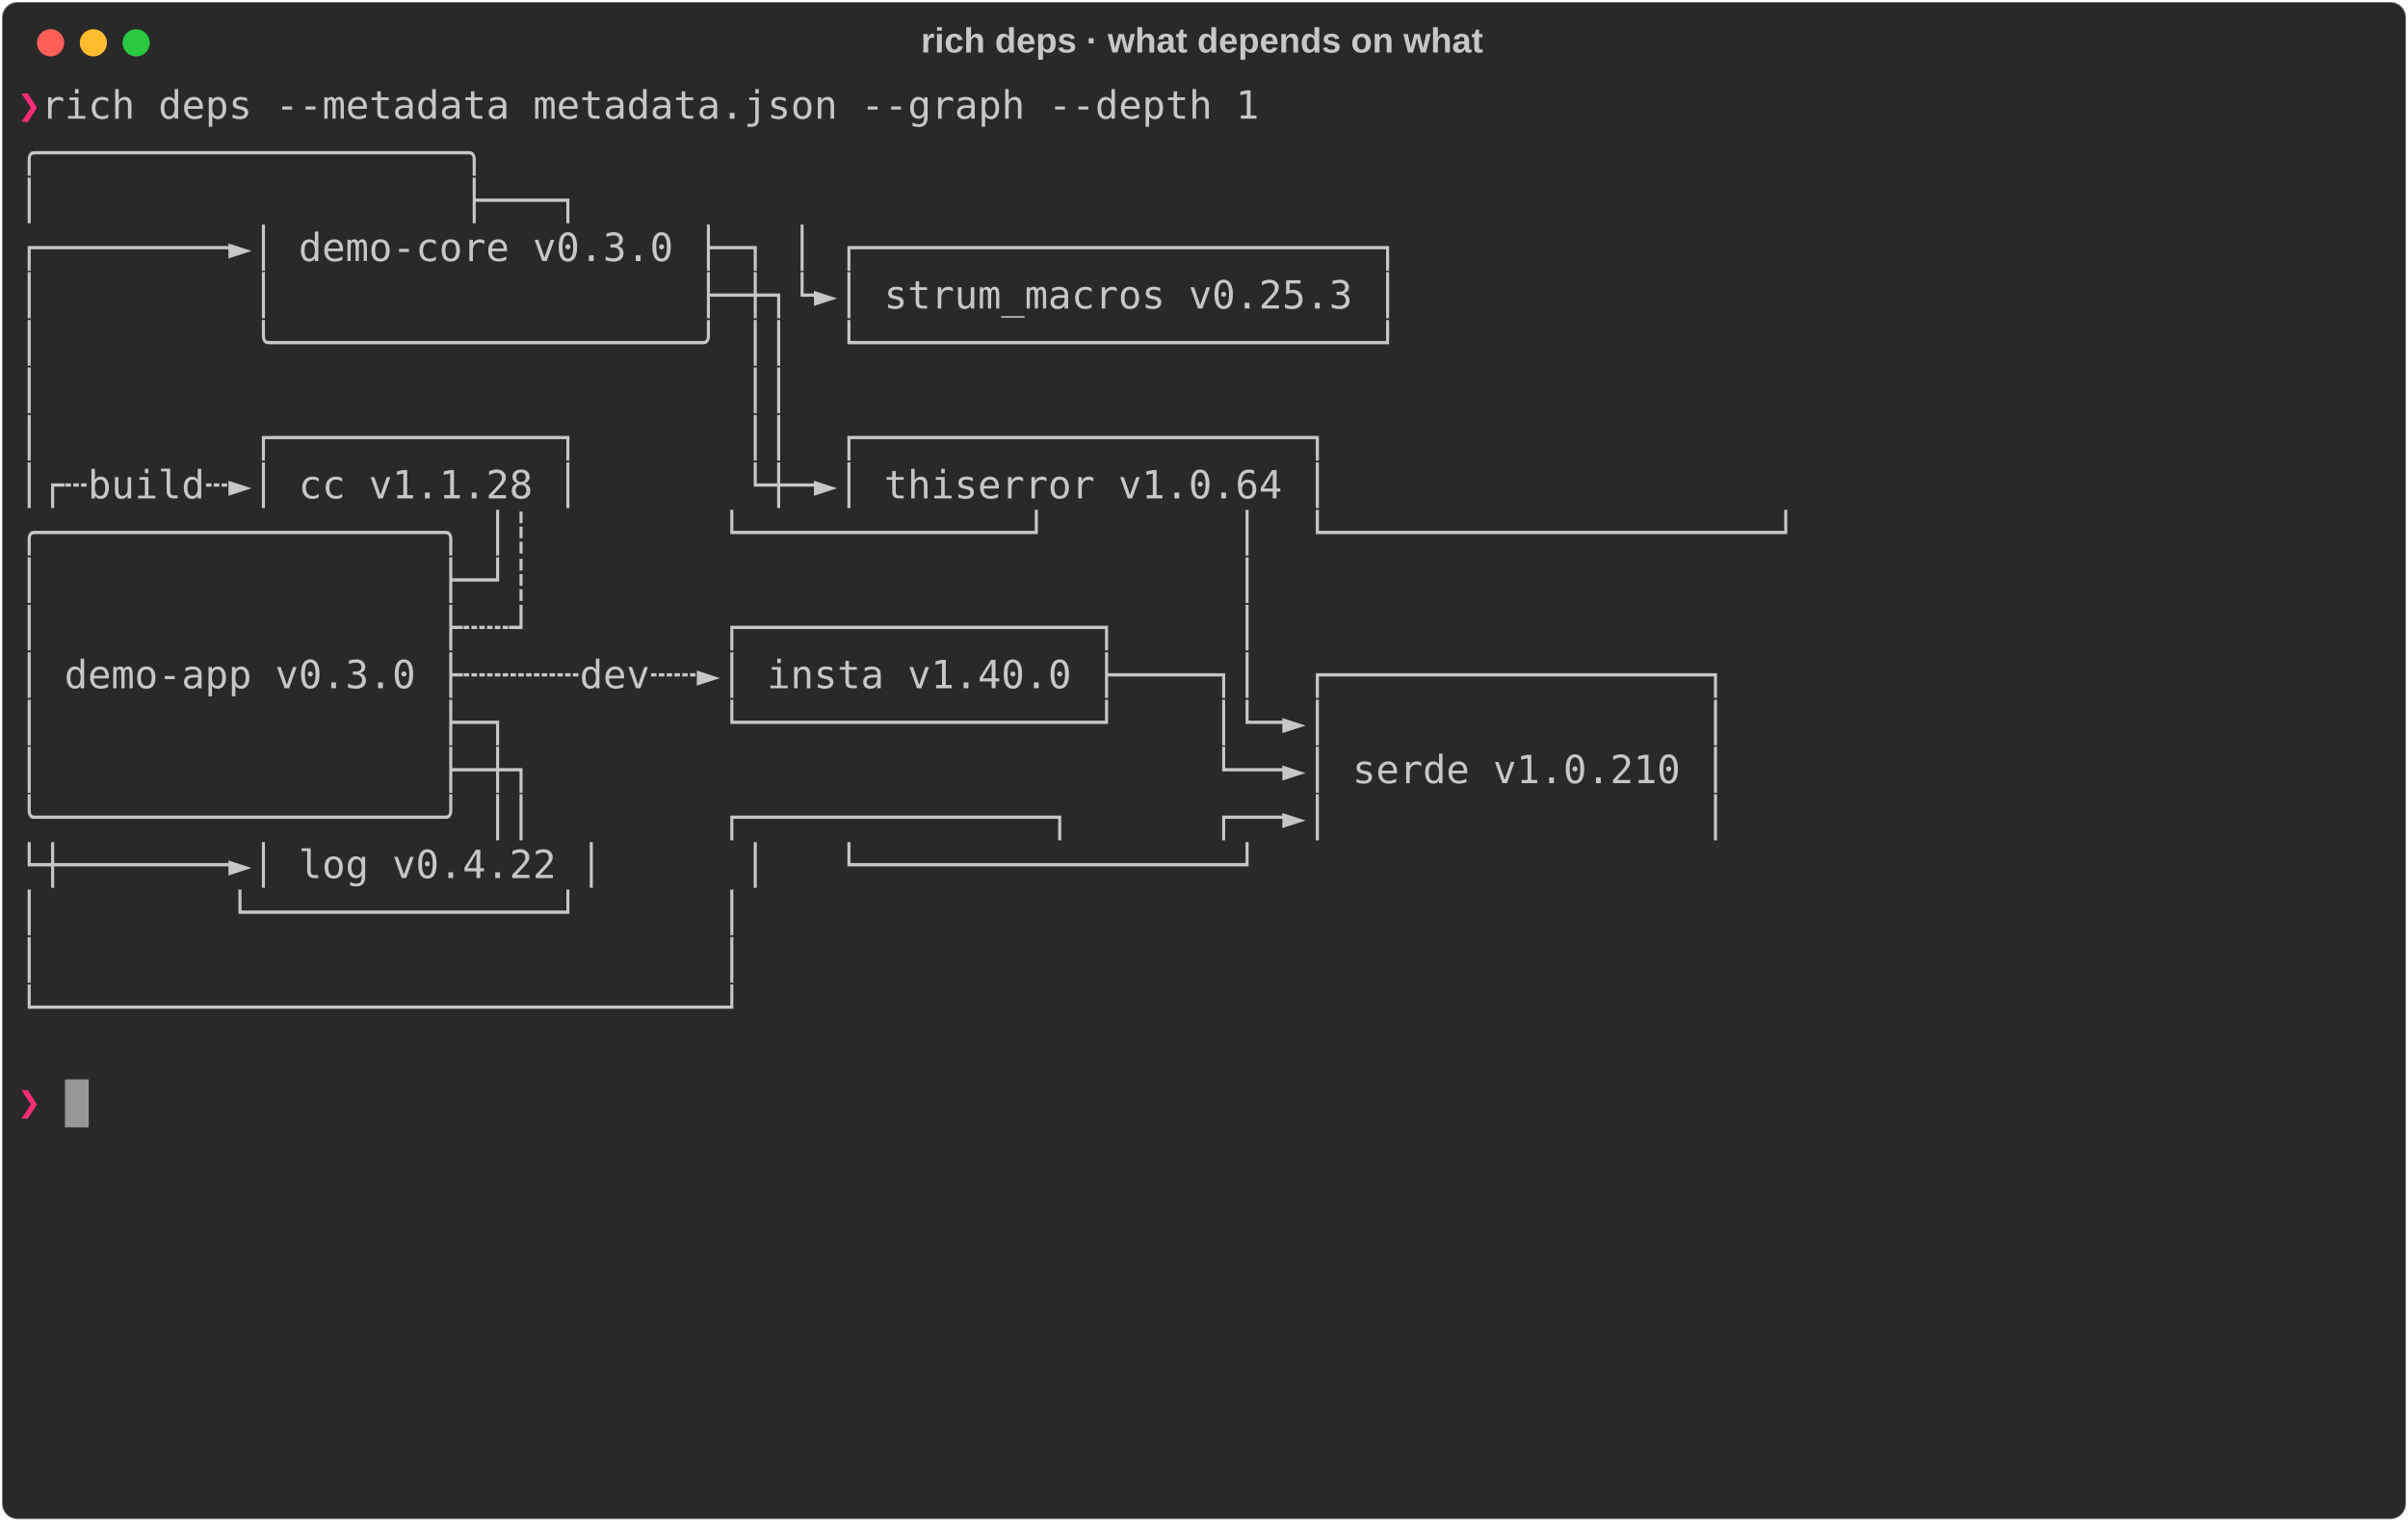
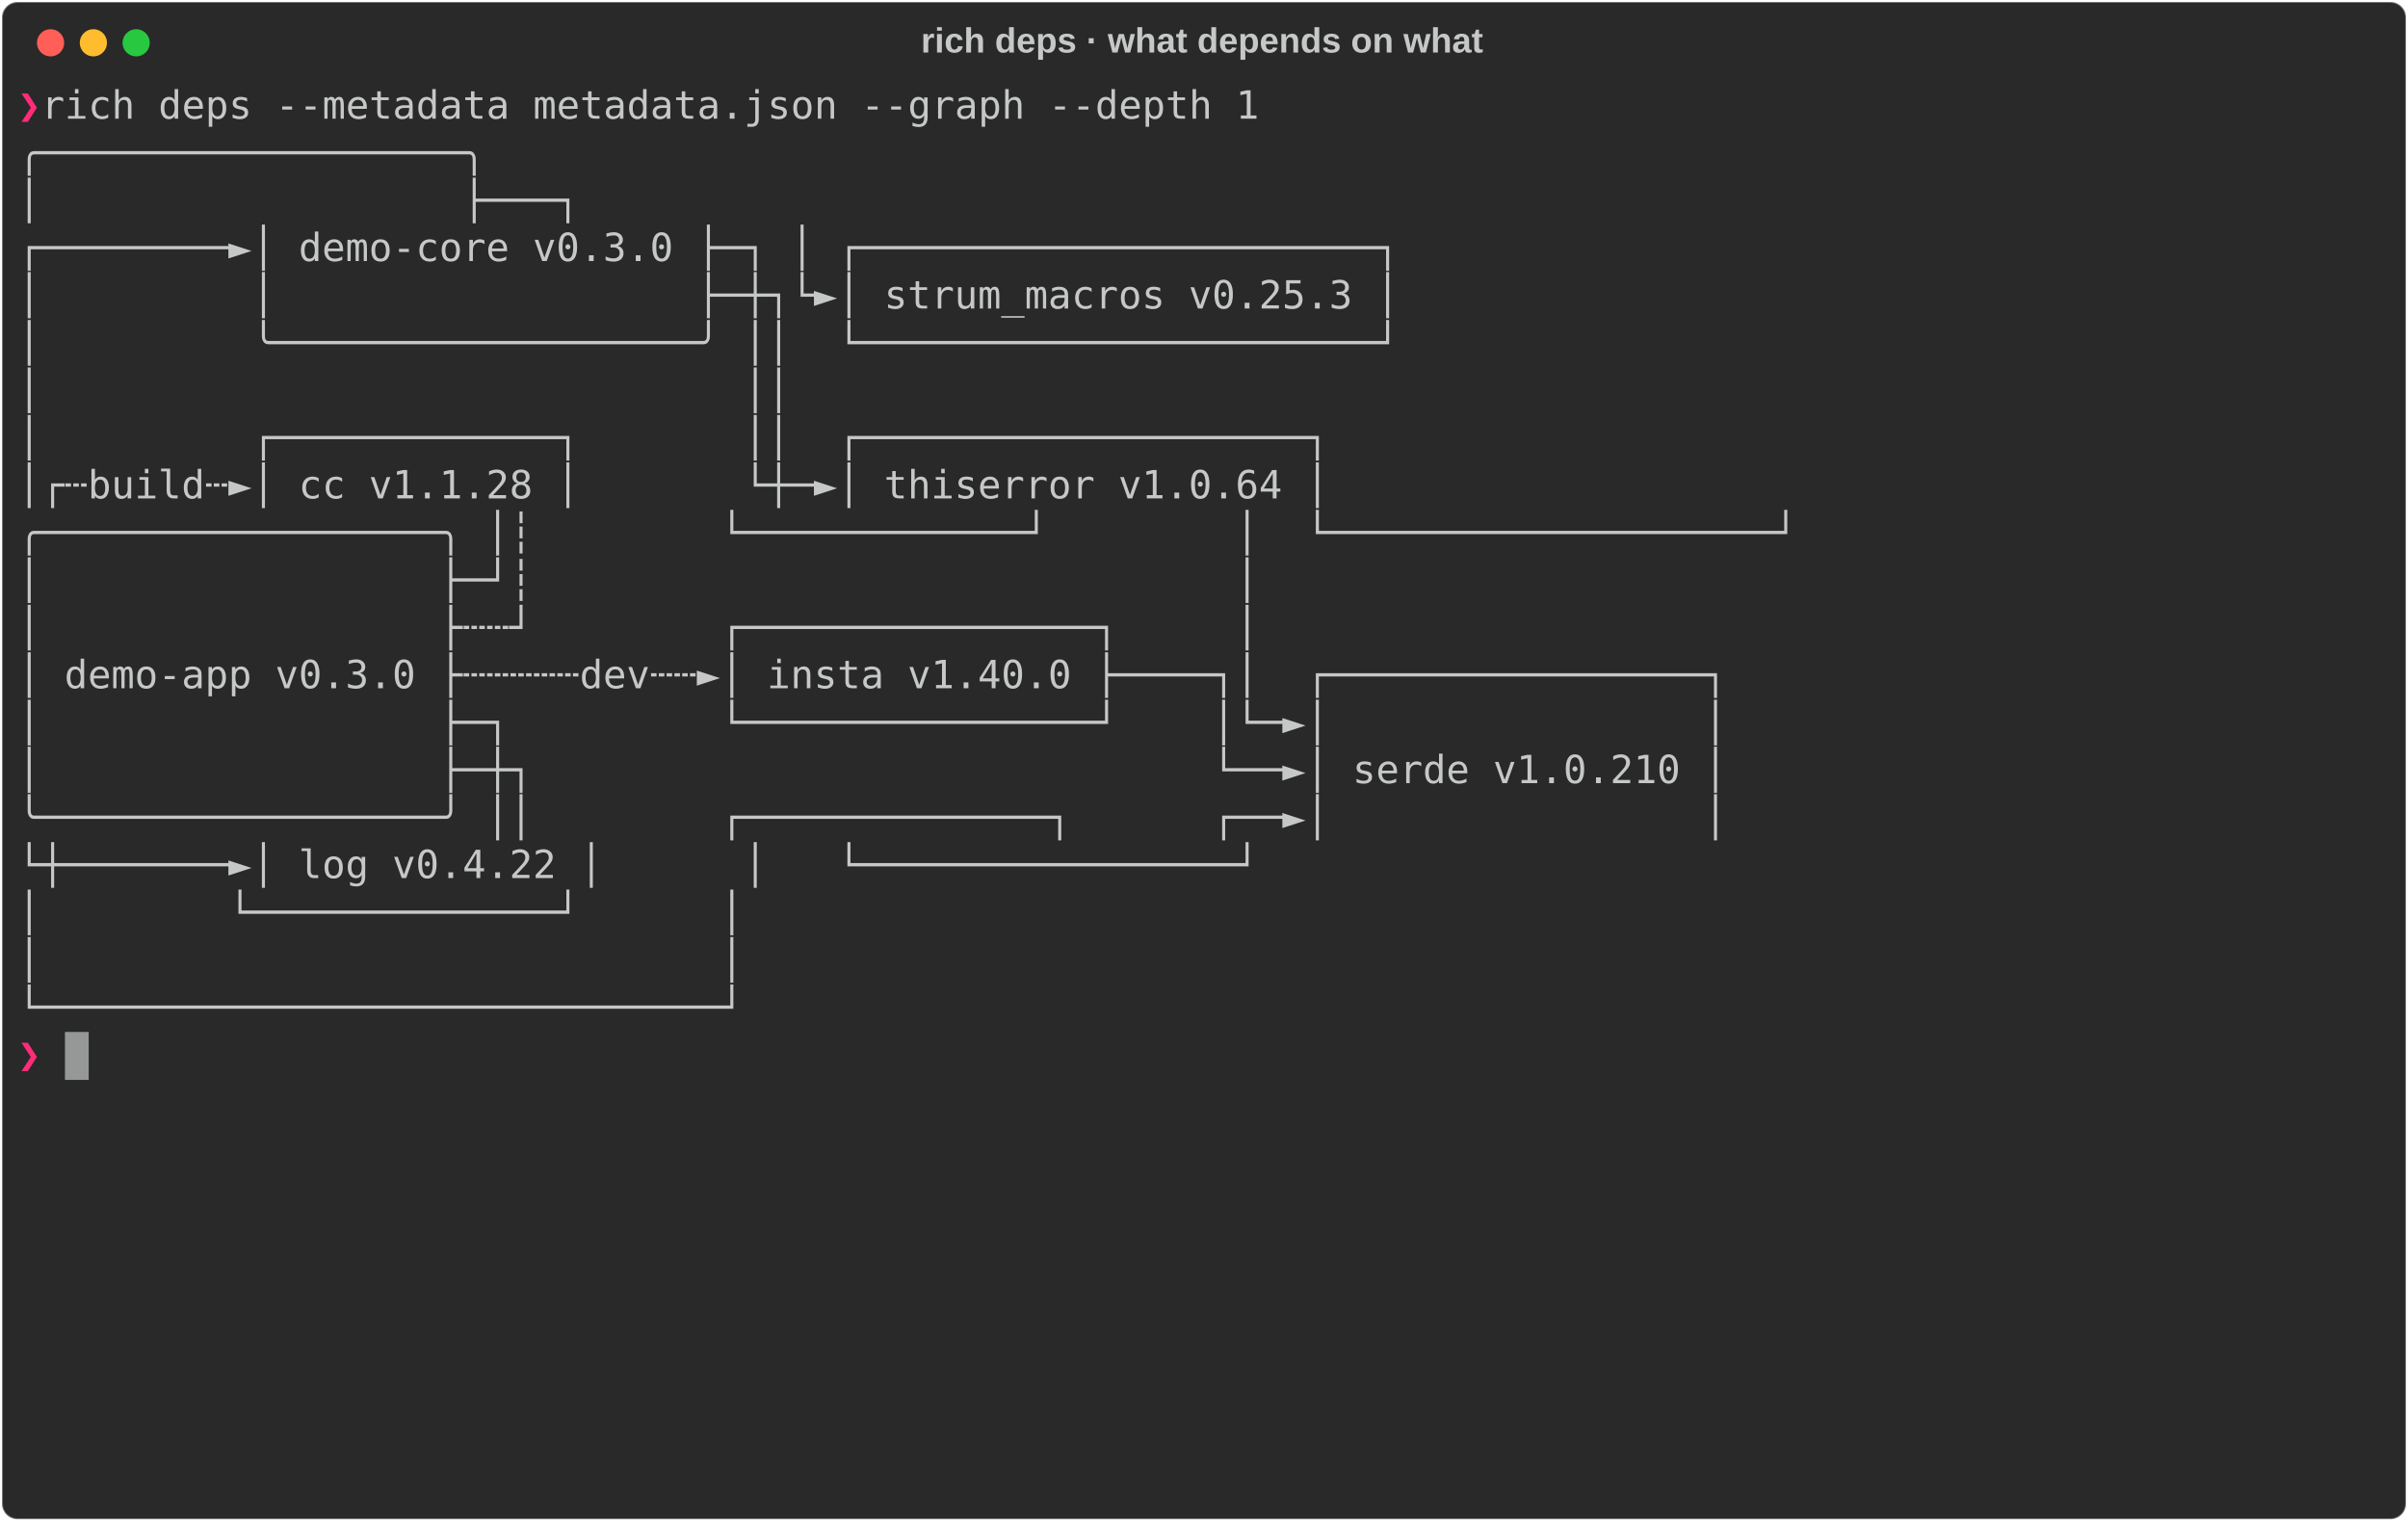
<svg xmlns="http://www.w3.org/2000/svg" class="rich-terminal" viewBox="0 0 1238 782.0">
  <style>

    @font-face {
        font-family: "Fira Code";
        src: local("FiraCode-Regular"),
                url("https://cdnjs.cloudflare.com/ajax/libs/firacode/6.2.0/woff2/FiraCode-Regular.woff2") format("woff2"),
                url("https://cdnjs.cloudflare.com/ajax/libs/firacode/6.2.0/woff/FiraCode-Regular.woff") format("woff");
        font-style: normal;
        font-weight: 400;
    }
    @font-face {
        font-family: "Fira Code";
        src: local("FiraCode-Bold"),
                url("https://cdnjs.cloudflare.com/ajax/libs/firacode/6.2.0/woff2/FiraCode-Bold.woff2") format("woff2"),
                url("https://cdnjs.cloudflare.com/ajax/libs/firacode/6.2.0/woff/FiraCode-Bold.woff") format("woff");
        font-style: bold;
        font-weight: 700;
    }

    .rich-record-matrix {
        font-family: Fira Code, monospace;
        font-size: 20px;
        line-height: 24.4px;
        font-variant-east-asian: full-width;
    }

    .rich-record-title {
        font-size: 18px;
        font-weight: bold;
        font-family: arial;
    }

    .rich-record-r1 { fill: #ff2c7a;font-weight: bold }
.rich-record-r2 { fill: #c5c8c6 }
    </style>
  <defs>
    <clipPath id="rich-record-clip-terminal">
      <rect x="0" y="0" width="1219.0" height="731.0" />
    </clipPath>
    <clipPath id="rich-record-line-0">
      <rect x="0" y="1.5" width="1220" height="24.65" />
    </clipPath>
    <clipPath id="rich-record-line-1">
      <rect x="0" y="25.9" width="1220" height="24.65" />
    </clipPath>
    <clipPath id="rich-record-line-2">
      <rect x="0" y="50.3" width="1220" height="24.65" />
    </clipPath>
    <clipPath id="rich-record-line-3">
      <rect x="0" y="74.7" width="1220" height="24.65" />
    </clipPath>
    <clipPath id="rich-record-line-4">
      <rect x="0" y="99.1" width="1220" height="24.65" />
    </clipPath>
    <clipPath id="rich-record-line-5">
      <rect x="0" y="123.5" width="1220" height="24.65" />
    </clipPath>
    <clipPath id="rich-record-line-6">
      <rect x="0" y="147.9" width="1220" height="24.65" />
    </clipPath>
    <clipPath id="rich-record-line-7">
      <rect x="0" y="172.3" width="1220" height="24.65" />
    </clipPath>
    <clipPath id="rich-record-line-8">
      <rect x="0" y="196.7" width="1220" height="24.65" />
    </clipPath>
    <clipPath id="rich-record-line-9">
      <rect x="0" y="221.1" width="1220" height="24.65" />
    </clipPath>
    <clipPath id="rich-record-line-10">
      <rect x="0" y="245.5" width="1220" height="24.65" />
    </clipPath>
    <clipPath id="rich-record-line-11">
      <rect x="0" y="269.9" width="1220" height="24.65" />
    </clipPath>
    <clipPath id="rich-record-line-12">
      <rect x="0" y="294.3" width="1220" height="24.65" />
    </clipPath>
    <clipPath id="rich-record-line-13">
      <rect x="0" y="318.7" width="1220" height="24.65" />
    </clipPath>
    <clipPath id="rich-record-line-14">
      <rect x="0" y="343.1" width="1220" height="24.65" />
    </clipPath>
    <clipPath id="rich-record-line-15">
      <rect x="0" y="367.5" width="1220" height="24.65" />
    </clipPath>
    <clipPath id="rich-record-line-16">
      <rect x="0" y="391.9" width="1220" height="24.65" />
    </clipPath>
    <clipPath id="rich-record-line-17">
      <rect x="0" y="416.3" width="1220" height="24.65" />
    </clipPath>
    <clipPath id="rich-record-line-18">
      <rect x="0" y="440.7" width="1220" height="24.65" />
    </clipPath>
    <clipPath id="rich-record-line-19">
      <rect x="0" y="465.1" width="1220" height="24.65" />
    </clipPath>
    <clipPath id="rich-record-line-20">
      <rect x="0" y="489.5" width="1220" height="24.65" />
    </clipPath>
    <clipPath id="rich-record-line-21">
      <rect x="0" y="513.9" width="1220" height="24.65" />
    </clipPath>
    <clipPath id="rich-record-line-22">
      <rect x="0" y="538.3" width="1220" height="24.65" />
    </clipPath>
    <clipPath id="rich-record-line-23">
      <rect x="0" y="562.7" width="1220" height="24.65" />
    </clipPath>
    <clipPath id="rich-record-line-24">
      <rect x="0" y="587.1" width="1220" height="24.65" />
    </clipPath>
    <clipPath id="rich-record-line-25">
      <rect x="0" y="611.5" width="1220" height="24.65" />
    </clipPath>
    <clipPath id="rich-record-line-26">
      <rect x="0" y="635.9" width="1220" height="24.65" />
    </clipPath>
    <clipPath id="rich-record-line-27">
      <rect x="0" y="660.3" width="1220" height="24.65" />
    </clipPath>
    <clipPath id="rich-record-line-28">
      <rect x="0" y="684.7" width="1220" height="24.65" />
    </clipPath>
  </defs>
  <rect fill="#292929" stroke="rgba(255,255,255,0.35)" stroke-width="1" x="1" y="1" width="1236" height="780" rx="8" />
  <text class="rich-record-title" fill="#c5c8c6" text-anchor="middle" x="618" y="27">rich deps · what depends on what</text>
  <g transform="translate(26,22)">
    <circle cx="0" cy="0" r="7" fill="#ff5f57" />
    <circle cx="22" cy="0" r="7" fill="#febc2e" />
    <circle cx="44" cy="0" r="7" fill="#28c840" />
  </g>
  <g transform="translate(9, 41)" clip-path="url(#rich-record-clip-terminal)">
    <g class="rich-record-matrix">
      <text class="rich-record-r1" x="0" y="20" textLength="12.2" clip-path="url(#rich-record-line-0)">❯</text>
      <text class="rich-record-r2" x="12.2" y="20" textLength="1207.8" clip-path="url(#rich-record-line-0)"> rich deps --metadata metadata.json --graph --depth 1                                              </text>
      <text class="rich-record-r2" x="1220" y="20" textLength="12.2" clip-path="url(#rich-record-line-0)">
</text>
      <text class="rich-record-r2" x="0" y="44.4" textLength="1220" clip-path="url(#rich-record-line-1)">                              ╭──────────────────╮                                                  </text>
      <text class="rich-record-r2" x="1220" y="44.4" textLength="12.2" clip-path="url(#rich-record-line-1)">
</text>
      <text class="rich-record-r2" x="0" y="68.8" textLength="1220" clip-path="url(#rich-record-line-2)">                              │                  ├───┐                                              </text>
      <text class="rich-record-r2" x="1220" y="68.8" textLength="12.2" clip-path="url(#rich-record-line-2)">
</text>
      <text class="rich-record-r2" x="0" y="93.2" textLength="1220" clip-path="url(#rich-record-line-3)">                    ┌────────►│ demo-core v0.3.0 ├─┐ │ ┌──────────────────────┐                     </text>
      <text class="rich-record-r2" x="1220" y="93.2" textLength="12.2" clip-path="url(#rich-record-line-3)">
</text>
      <text class="rich-record-r2" x="0" y="117.6" textLength="1220" clip-path="url(#rich-record-line-4)">                    │         │                  ├─┼┐└►│ strum_macros v0.25.3 │                     </text>
      <text class="rich-record-r2" x="1220" y="117.6" textLength="12.2" clip-path="url(#rich-record-line-4)">
</text>
      <text class="rich-record-r2" x="0" y="142" textLength="1220" clip-path="url(#rich-record-line-5)">                    │         ╰──────────────────╯ ││  └──────────────────────┘                     </text>
      <text class="rich-record-r2" x="1220" y="142" textLength="12.2" clip-path="url(#rich-record-line-5)">
</text>
      <text class="rich-record-r2" x="0" y="166.4" textLength="1220" clip-path="url(#rich-record-line-6)">                    │                              ││                                               </text>
      <text class="rich-record-r2" x="1220" y="166.4" textLength="12.2" clip-path="url(#rich-record-line-6)">
</text>
      <text class="rich-record-r2" x="0" y="190.8" textLength="1220" clip-path="url(#rich-record-line-7)">                    │         ┌────────────┐       ││  ┌───────────────────┐                        </text>
      <text class="rich-record-r2" x="1220" y="190.8" textLength="12.2" clip-path="url(#rich-record-line-7)">
</text>
      <text class="rich-record-r2" x="0" y="215.2" textLength="1220" clip-path="url(#rich-record-line-8)">                    │┌┄build┄►│ cc v1.1.28 │       └┼─►│ thiserror v1.0.64 │                        </text>
      <text class="rich-record-r2" x="1220" y="215.2" textLength="12.2" clip-path="url(#rich-record-line-8)">
</text>
      <text class="rich-record-r2" x="0" y="239.6" textLength="1220" clip-path="url(#rich-record-line-9)">╭─────────────────╮ │┆        └────────────┘        │  └───────────────────┘                        </text>
      <text class="rich-record-r2" x="1220" y="239.6" textLength="12.2" clip-path="url(#rich-record-line-9)">
</text>
      <text class="rich-record-r2" x="0" y="264" textLength="1220" clip-path="url(#rich-record-line-10)">│                 ├─┘┆                              │                                               </text>
      <text class="rich-record-r2" x="1220" y="264" textLength="12.2" clip-path="url(#rich-record-line-10)">
</text>
      <text class="rich-record-r2" x="0" y="288.4" textLength="1220" clip-path="url(#rich-record-line-11)">│                 ├┄┄┘        ┌───────────────┐     │                                               </text>
      <text class="rich-record-r2" x="1220" y="288.4" textLength="12.2" clip-path="url(#rich-record-line-11)">
</text>
      <text class="rich-record-r2" x="0" y="312.8" textLength="1220" clip-path="url(#rich-record-line-12)">│ demo-app v0.3.0 ├┄┄┄┄┄dev┄┄►│ insta v1.40.0 ├────┐│  ┌────────────────┐                           </text>
      <text class="rich-record-r2" x="1220" y="312.8" textLength="12.2" clip-path="url(#rich-record-line-12)">
</text>
      <text class="rich-record-r2" x="0" y="337.2" textLength="1220" clip-path="url(#rich-record-line-13)">│                 ├─┐         └───────────────┘    │└─►│                │                           </text>
      <text class="rich-record-r2" x="1220" y="337.2" textLength="12.2" clip-path="url(#rich-record-line-13)">
</text>
      <text class="rich-record-r2" x="0" y="361.6" textLength="1220" clip-path="url(#rich-record-line-14)">│                 ├─┼┐                             └──►│ serde v1.0.210 │                           </text>
      <text class="rich-record-r2" x="1220" y="361.6" textLength="12.2" clip-path="url(#rich-record-line-14)">
</text>
      <text class="rich-record-r2" x="0" y="386" textLength="1220" clip-path="url(#rich-record-line-15)">╰─────────────────╯ ││        ┌─────────────┐      ┌──►│                │                           </text>
      <text class="rich-record-r2" x="1220" y="386" textLength="12.2" clip-path="url(#rich-record-line-15)">
</text>
      <text class="rich-record-r2" x="0" y="410.4" textLength="1220" clip-path="url(#rich-record-line-16)">                    └┼───────►│ log v0.4.22 │      │   └────────────────┘                           </text>
      <text class="rich-record-r2" x="1220" y="410.4" textLength="12.2" clip-path="url(#rich-record-line-16)">
</text>
      <text class="rich-record-r2" x="0" y="434.8" textLength="1220" clip-path="url(#rich-record-line-17)">                     │        └─────────────┘      │                                                </text>
      <text class="rich-record-r2" x="1220" y="434.8" textLength="12.2" clip-path="url(#rich-record-line-17)">
</text>
      <text class="rich-record-r2" x="0" y="459.2" textLength="1220" clip-path="url(#rich-record-line-18)">                     │                             │                                                </text>
      <text class="rich-record-r2" x="1220" y="459.2" textLength="12.2" clip-path="url(#rich-record-line-18)">
</text>
      <text class="rich-record-r2" x="0" y="483.6" textLength="1220" clip-path="url(#rich-record-line-19)">                     └─────────────────────────────┘                                                </text>
      <text class="rich-record-r2" x="1220" y="483.6" textLength="12.2" clip-path="url(#rich-record-line-19)">
</text>
+       <text class="rich-record-r1" x="0" y="508" textLength="12.2" clip-path="url(#rich-record-line-20)">❯</text>
      <text class="rich-record-r2" x="1220" y="508" textLength="12.2" clip-path="url(#rich-record-line-20)">
</text>
-       <text class="rich-record-r1" x="0" y="532.4" textLength="12.2" clip-path="url(#rich-record-line-21)">❯</text>
      <text class="rich-record-r2" x="1220" y="532.4" textLength="12.2" clip-path="url(#rich-record-line-21)">
</text>
      <text class="rich-record-r2" x="1220" y="556.8" textLength="12.2" clip-path="url(#rich-record-line-22)">
</text>
      <text class="rich-record-r2" x="1220" y="581.2" textLength="12.2" clip-path="url(#rich-record-line-23)">
</text>
      <text class="rich-record-r2" x="1220" y="605.6" textLength="12.2" clip-path="url(#rich-record-line-24)">
</text>
      <text class="rich-record-r2" x="1220" y="630" textLength="12.2" clip-path="url(#rich-record-line-25)">
</text>
      <text class="rich-record-r2" x="1220" y="654.4" textLength="12.2" clip-path="url(#rich-record-line-26)">
</text>
      <text class="rich-record-r2" x="1220" y="678.8" textLength="12.2" clip-path="url(#rich-record-line-27)">
</text>
      <text class="rich-record-r2" x="1220" y="703.2" textLength="12.2" clip-path="url(#rich-record-line-28)">
</text>
-       <rect x="24.4" y="513.9" width="12.2" height="24.65" fill="#c5c8c6" opacity="0.7" />
+       <rect x="24.4" y="489.5" width="12.2" height="24.65" fill="#c5c8c6" opacity="0.7" />
    </g>
  </g>
</svg>
